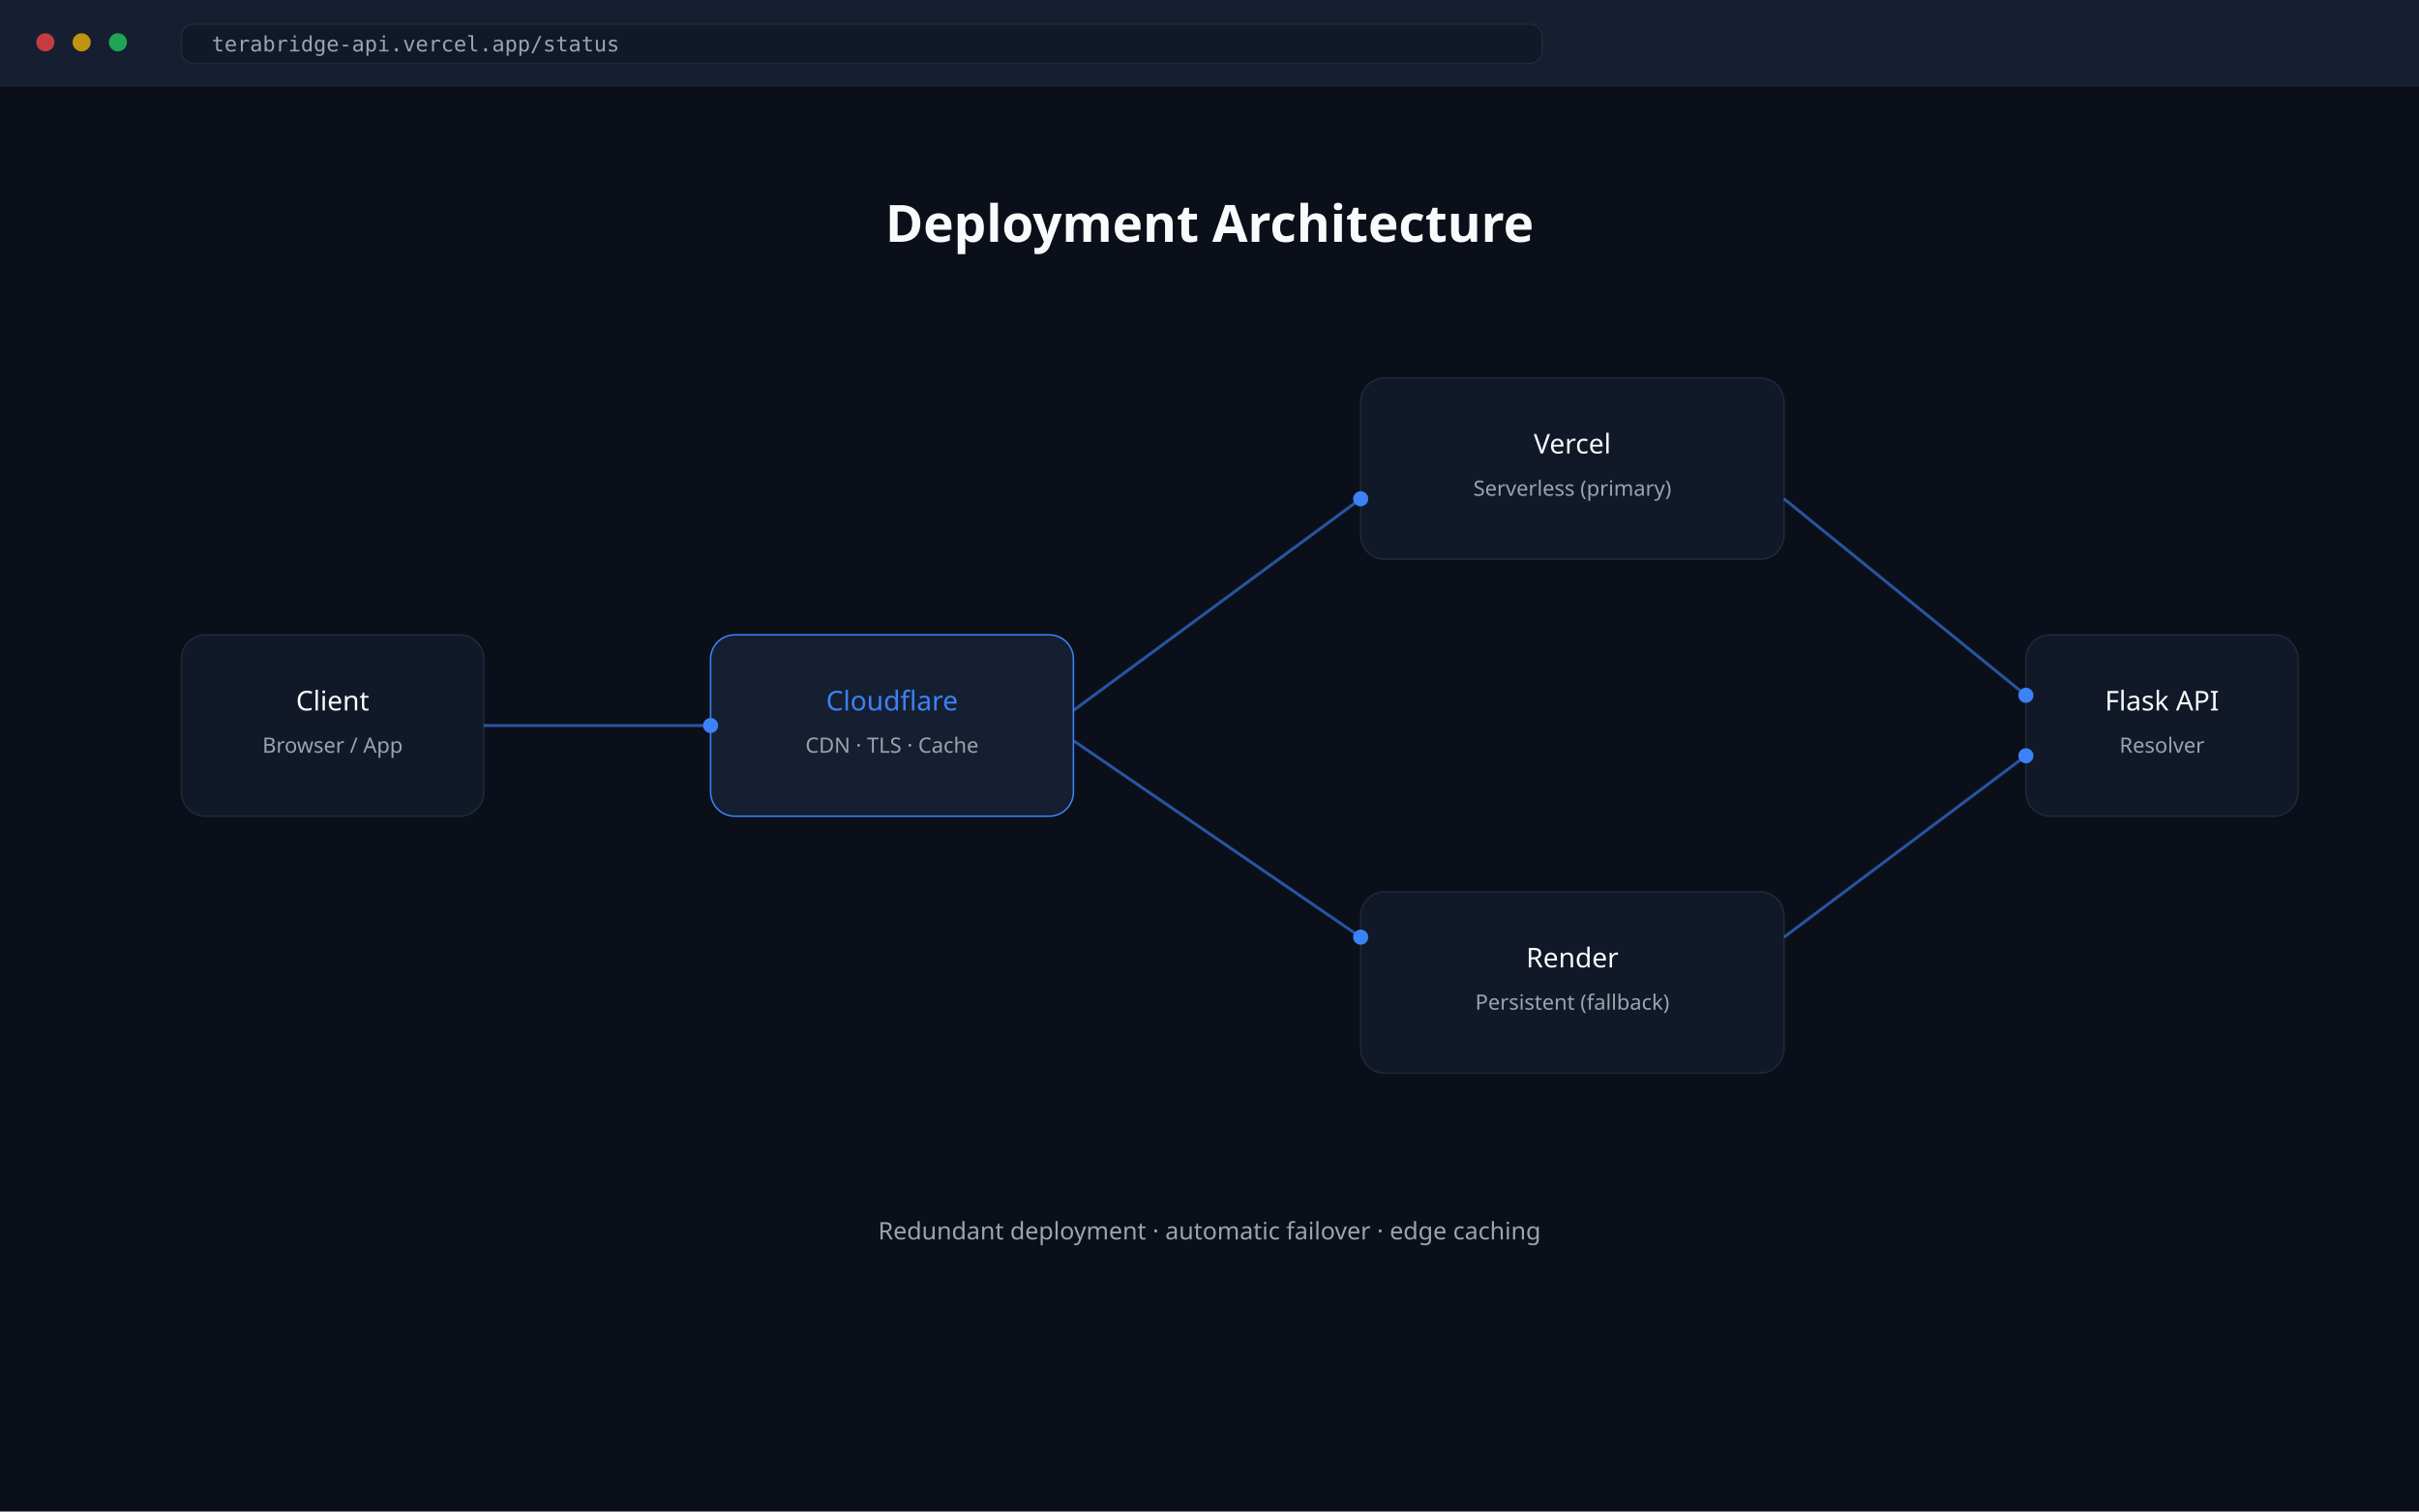
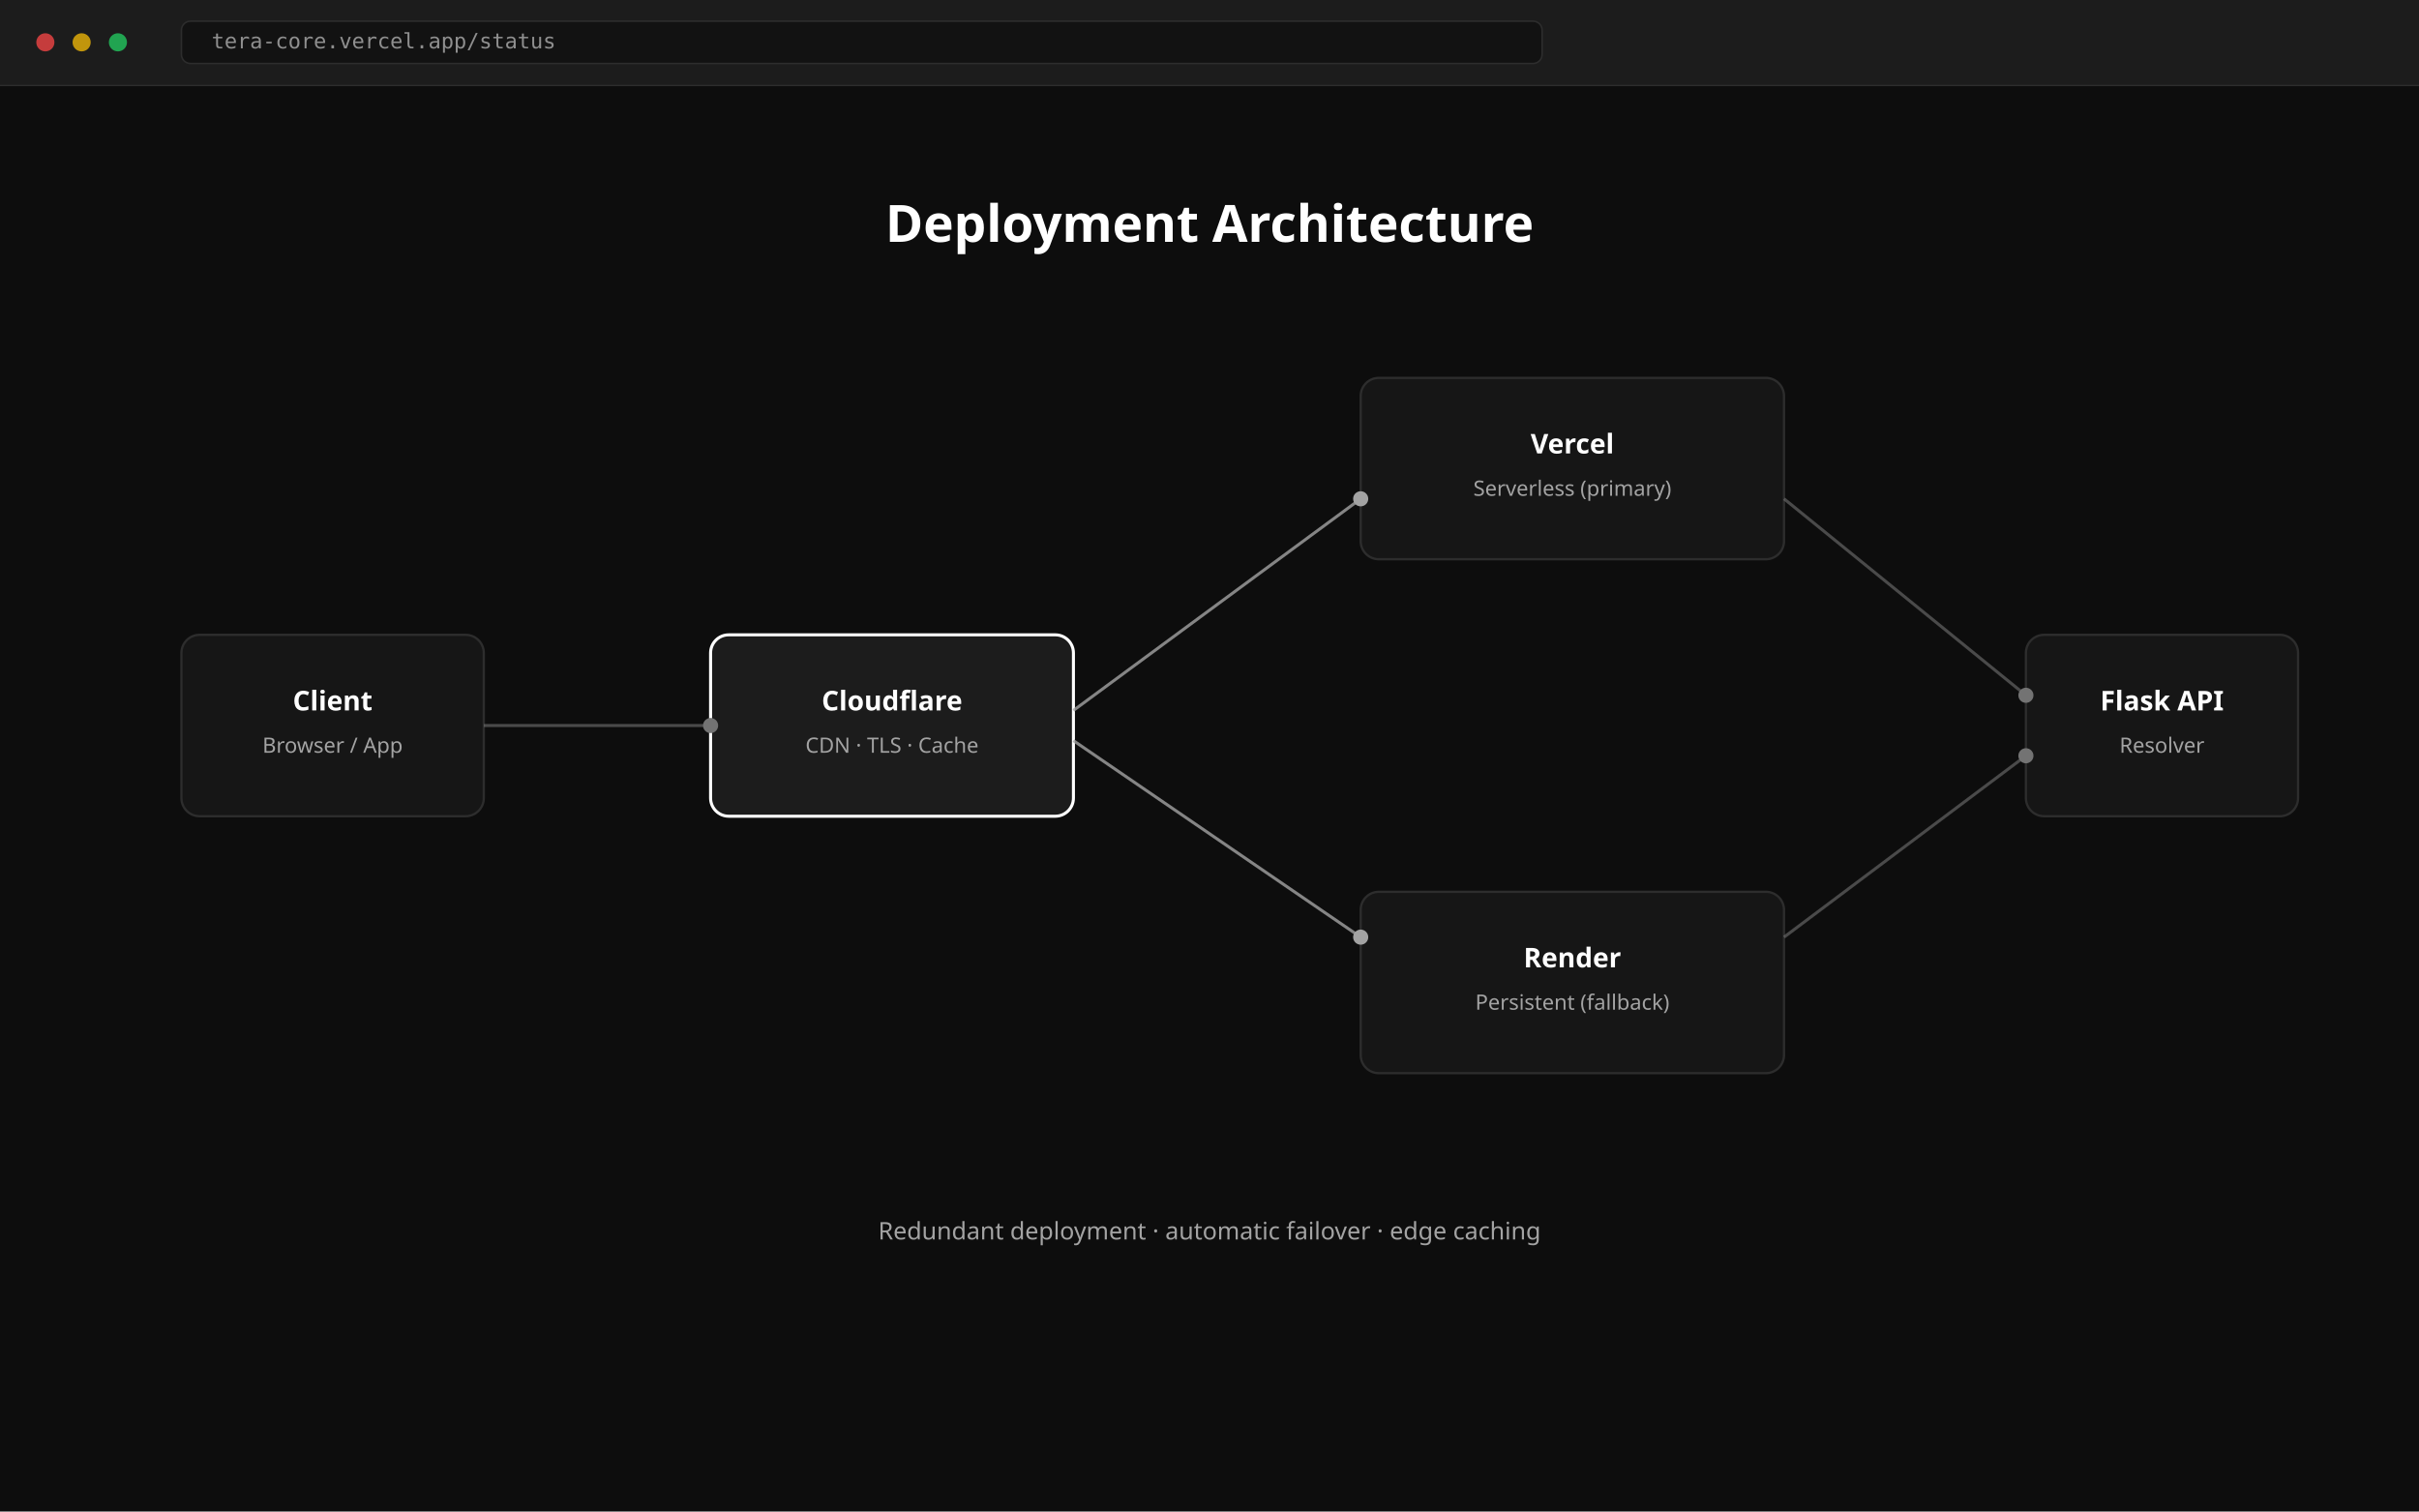
<svg xmlns="http://www.w3.org/2000/svg" width="1600" height="1000" viewBox="0 0 1600 1000" font-family="sans-serif">
-   <rect width="1600" height="1000" fill="#0B0F19" />
-   <rect x="0" y="0" width="1600" height="56" fill="#161f31" />
-   <rect x="0" y="56" width="1600" height="1" fill="#1F2937" />
+   <rect width="1600" height="1000" fill="#0d0d0d" />
+   <rect x="0" y="0" width="1600" height="56" fill="#1c1c1c" />
+   <rect x="0" y="56" width="1600" height="1" fill="#2d2d2d" />
  <circle cx="30" cy="28" r="6" fill="#ef4444" opacity="0.8" />
  <circle cx="54" cy="28" r="6" fill="#eab308" opacity="0.8" />
  <circle cx="78" cy="28" r="6" fill="#22c55e" opacity="0.8" />
-   <rect x="120" y="16" width="900" height="26" rx="8" fill="#111827" stroke="#1F2937" />
-   <text x="140" y="34" font-family="monospace" font-size="14" fill="#9CA3AF">terabridge-api.vercel.app/status</text>
-   <text x="800" y="160" font-size="34" font-weight="700" fill="#F9FAFB" text-anchor="middle">Deployment Architecture</text>
-   <rect x="120" y="420" width="200" height="120" rx="16" fill="#111827" stroke="#1F2937" />
-   <text x="220" y="470" font-size="18" fill="#F9FAFB" text-anchor="middle">Client</text>
-   <text x="220" y="498" font-size="14" fill="#9CA3AF" text-anchor="middle">Browser / App</text>
-   <rect x="470" y="420" width="240" height="120" rx="16" fill="#161f31" stroke="#3B82F6" />
-   <text x="590" y="470" font-size="18" fill="#3B82F6" text-anchor="middle">Cloudflare</text>
-   <text x="590" y="498" font-size="14" fill="#9CA3AF" text-anchor="middle">CDN · TLS · Cache</text>
-   <rect x="900" y="250" width="280" height="120" rx="16" fill="#111827" stroke="#1F2937" />
-   <text x="1040" y="300" font-size="18" fill="#F9FAFB" text-anchor="middle">Vercel</text>
-   <text x="1040" y="328" font-size="14" fill="#9CA3AF" text-anchor="middle">Serverless (primary)</text>
-   <rect x="900" y="590" width="280" height="120" rx="16" fill="#111827" stroke="#1F2937" />
-   <text x="1040" y="640" font-size="18" fill="#F9FAFB" text-anchor="middle">Render</text>
-   <text x="1040" y="668" font-size="14" fill="#9CA3AF" text-anchor="middle">Persistent (fallback)</text>
-   <rect x="1340" y="420" width="180" height="120" rx="16" fill="#111827" stroke="#1F2937" />
-   <text x="1430" y="470" font-size="18" fill="#F9FAFB" text-anchor="middle">Flask API</text>
-   <text x="1430" y="498" font-size="14" fill="#9CA3AF" text-anchor="middle">Resolver</text>
-   <line x1="320" y1="480" x2="470" y2="480" stroke="#3B82F6" stroke-width="2" opacity="0.6" />
-   <circle cx="470" cy="480" r="5" fill="#3B82F6" />
-   <line x1="710" y1="470" x2="900" y2="330" stroke="#3B82F6" stroke-width="2" opacity="0.6" />
-   <circle cx="900" cy="330" r="5" fill="#3B82F6" />
-   <line x1="710" y1="490" x2="900" y2="620" stroke="#3B82F6" stroke-width="2" opacity="0.6" />
-   <circle cx="900" cy="620" r="5" fill="#3B82F6" />
-   <line x1="1180" y1="330" x2="1340" y2="460" stroke="#3B82F6" stroke-width="2" opacity="0.6" />
-   <circle cx="1340" cy="460" r="5" fill="#3B82F6" />
-   <line x1="1180" y1="620" x2="1340" y2="500" stroke="#3B82F6" stroke-width="2" opacity="0.6" />
-   <circle cx="1340" cy="500" r="5" fill="#3B82F6" />
-   <text x="800" y="820" font-size="16" fill="#9CA3AF" text-anchor="middle">Redundant deployment · automatic failover · edge caching</text>
+   <rect x="120" y="14" width="900" height="28" rx="6" fill="#121212" stroke="#2d2d2d" stroke-width="1" />
+   <text x="140" y="32" font-family="monospace" font-size="14" fill="#8f8f8f">tera-core.vercel.app/status</text>
+   <text x="800" y="160" font-size="34" font-weight="700" fill="#ffffff" text-anchor="middle">Deployment Architecture</text>
+   <rect x="120" y="420" width="200" height="120" rx="12" fill="#161616" stroke="#2d2d2d" stroke-width="1.5" />
+   <text x="220" y="470" font-size="18" font-weight="600" fill="#ffffff" text-anchor="middle">Client</text>
+   <text x="220" y="498" font-size="14" fill="#a3a3a3" text-anchor="middle">Browser / App</text>
+   <rect x="470" y="420" width="240" height="120" rx="12" fill="#1c1c1c" stroke="#ffffff" stroke-width="2" />
+   <text x="590" y="470" font-size="18" font-weight="700" fill="#ffffff" text-anchor="middle">Cloudflare</text>
+   <text x="590" y="498" font-size="14" fill="#a3a3a3" text-anchor="middle">CDN · TLS · Cache</text>
+   <rect x="900" y="250" width="280" height="120" rx="12" fill="#161616" stroke="#2d2d2d" stroke-width="1.5" />
+   <text x="1040" y="300" font-size="18" font-weight="600" fill="#ffffff" text-anchor="middle">Vercel</text>
+   <text x="1040" y="328" font-size="14" fill="#a3a3a3" text-anchor="middle">Serverless (primary)</text>
+   <rect x="900" y="590" width="280" height="120" rx="12" fill="#161616" stroke="#2d2d2d" stroke-width="1.5" />
+   <text x="1040" y="640" font-size="18" font-weight="600" fill="#ffffff" text-anchor="middle">Render</text>
+   <text x="1040" y="668" font-size="14" fill="#a3a3a3" text-anchor="middle">Persistent (fallback)</text>
+   <rect x="1340" y="420" width="180" height="120" rx="12" fill="#161616" stroke="#2d2d2d" stroke-width="1.5" />
+   <text x="1430" y="470" font-size="18" font-weight="600" fill="#ffffff" text-anchor="middle">Flask API</text>
+   <text x="1430" y="498" font-size="14" fill="#a3a3a3" text-anchor="middle">Resolver</text>
+   <line x1="320" y1="480" x2="470" y2="480" stroke="#737373" stroke-width="2" opacity="0.6" />
+   <circle cx="470" cy="480" r="5" fill="#737373" />
+   <line x1="710" y1="470" x2="900" y2="330" stroke="#a3a3a3" stroke-width="2" opacity="0.8" />
+   <circle cx="900" cy="330" r="5" fill="#a3a3a3" />
+   <line x1="710" y1="490" x2="900" y2="620" stroke="#a3a3a3" stroke-width="2" opacity="0.8" />
+   <circle cx="900" cy="620" r="5" fill="#a3a3a3" />
+   <line x1="1180" y1="330" x2="1340" y2="460" stroke="#737373" stroke-width="2" opacity="0.6" />
+   <circle cx="1340" cy="460" r="5" fill="#737373" />
+   <line x1="1180" y1="620" x2="1340" y2="500" stroke="#737373" stroke-width="2" opacity="0.6" />
+   <circle cx="1340" cy="500" r="5" fill="#737373" />
+   <text x="800" y="820" font-size="16" fill="#a3a3a3" text-anchor="middle">Redundant deployment · automatic failover · edge caching</text>
</svg>
